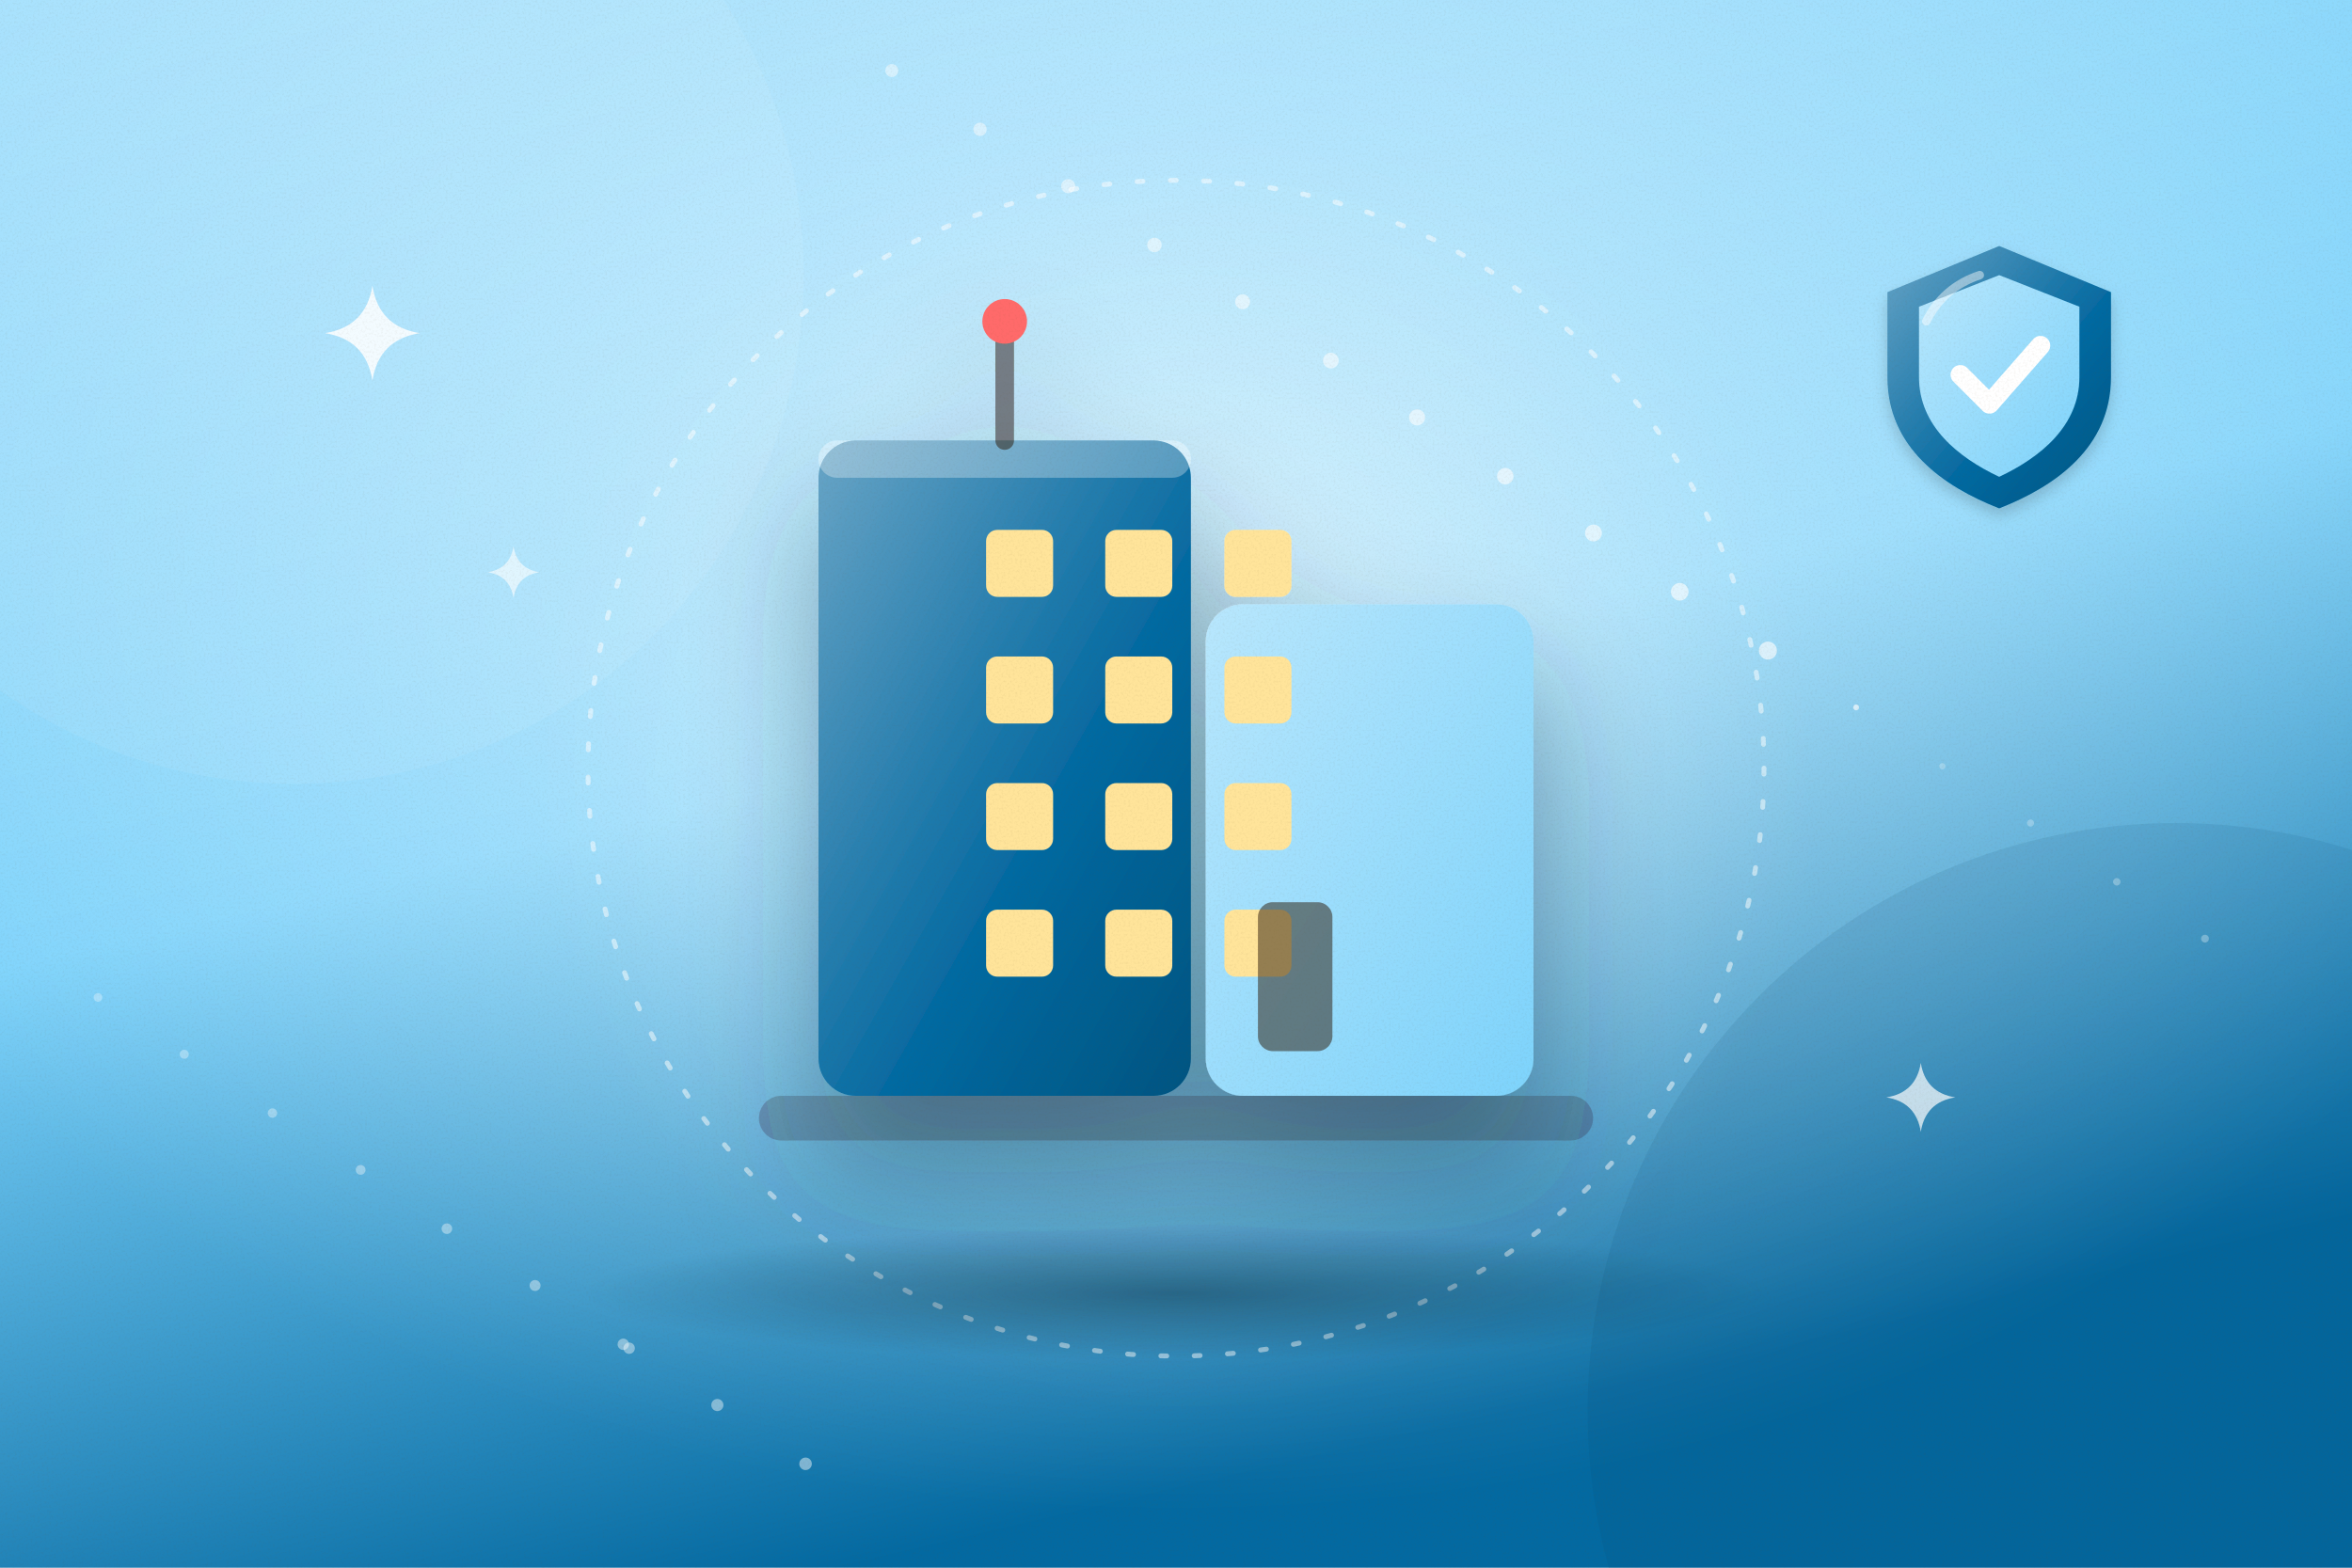
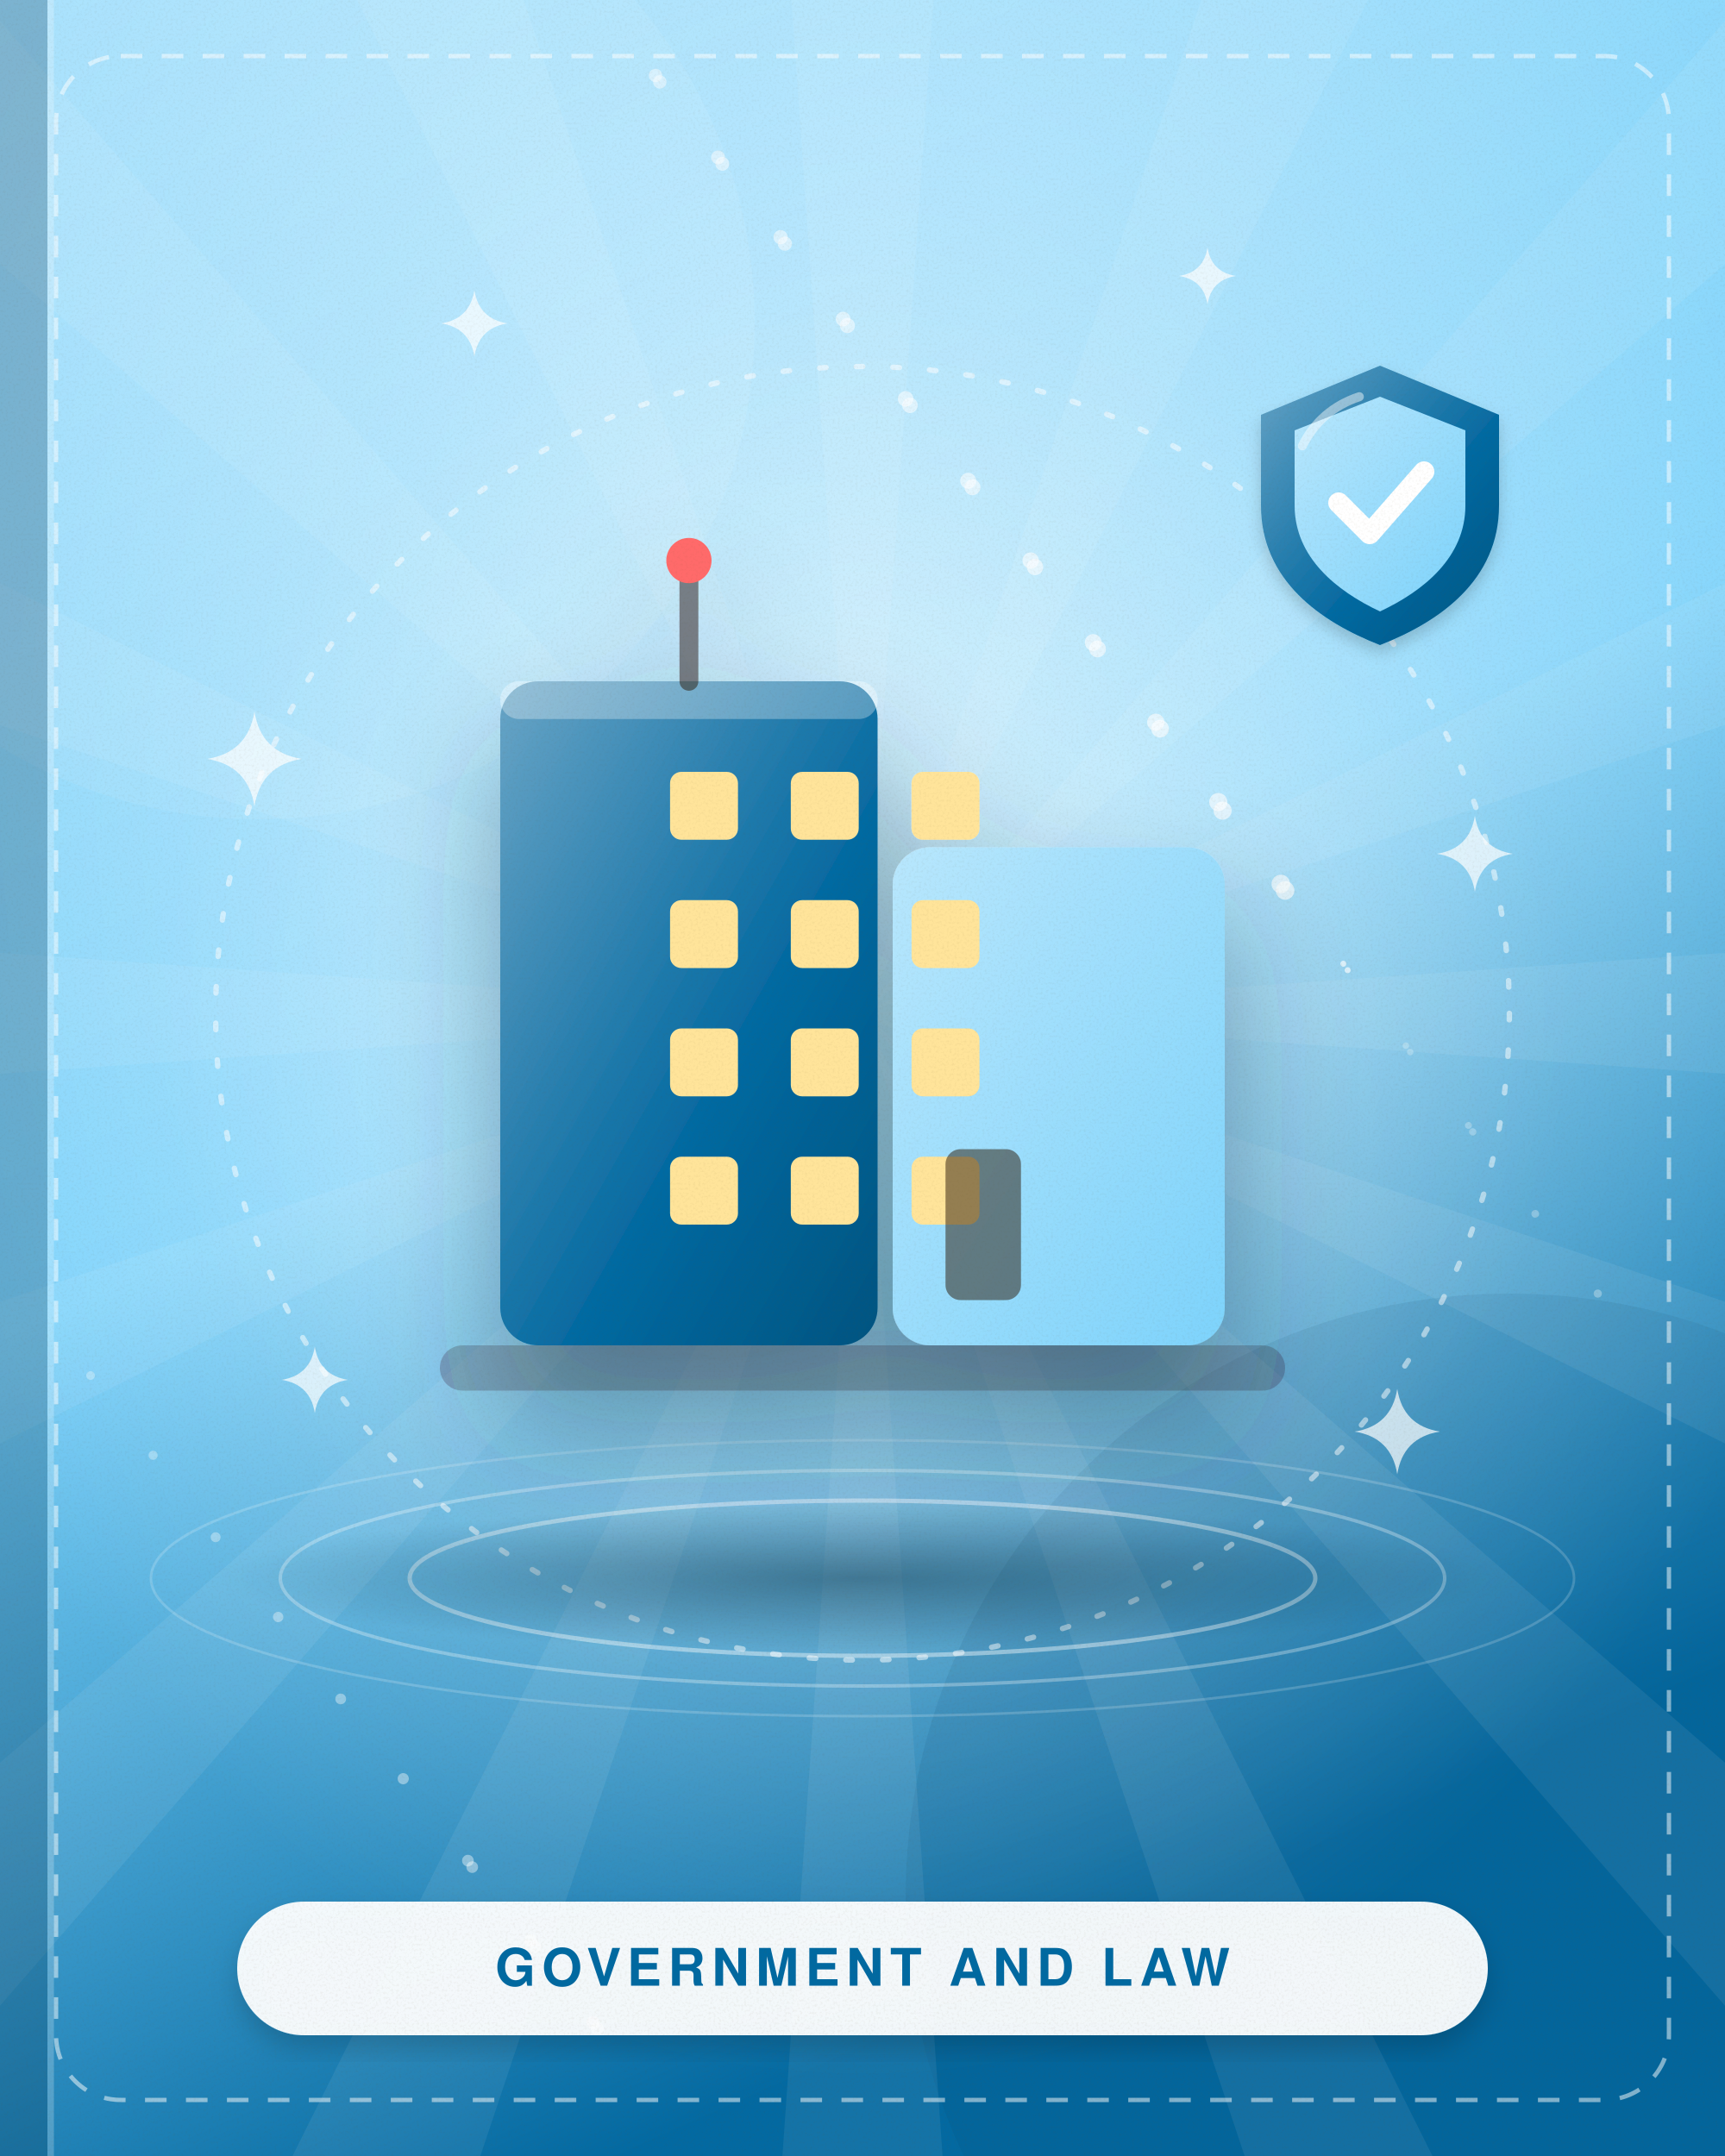
- <svg xmlns="http://www.w3.org/2000/svg" viewBox="0 0 1200 800" width="1200" height="800">
+ <svg xmlns="http://www.w3.org/2000/svg" viewBox="0 0 800 1000" width="800" height="1000">
  <defs>
    <linearGradient id="bg" x1="0" y1="0" x2="0.35" y2="1">
      <stop offset="0" stop-color="#a4e0fd" />
      <stop offset="0.55" stop-color="#7DD3FC" />
      <stop offset="1" stop-color="#0369A1" />
    </linearGradient>
    <radialGradient id="glow" cx="0.5" cy="0.36" r="0.6">
      <stop offset="0" stop-color="#FFFFFF" stop-opacity="0.55" />
      <stop offset="1" stop-color="#FFFFFF" stop-opacity="0" />
    </radialGradient>
    <radialGradient id="halo" cx="0.5" cy="0.5" r="0.5">
      <stop offset="0" stop-color="#FFFFFF" stop-opacity="0.28" />
      <stop offset="1" stop-color="#FFFFFF" stop-opacity="0" />
    </radialGradient>
    <radialGradient id="ground" cx="0.5" cy="0.5" r="0.5">
      <stop offset="0" stop-color="#012a40" stop-opacity="0.45" />
      <stop offset="1" stop-color="#012a40" stop-opacity="0" />
    </radialGradient>
    <linearGradient id="gA" x1="0" y1="0" x2="1" y2="1">
      <stop offset="0" stop-color="#68a5c7" />
      <stop offset="0.6" stop-color="#0369A1" />
      <stop offset="1" stop-color="#025481" />
    </linearGradient>
    <linearGradient id="gB" x1="0" y1="0" x2="1" y2="1">
      <stop offset="0" stop-color="#b8e7fd" />
      <stop offset="1" stop-color="#7DD3FC" />
    </linearGradient>
    <radialGradient id="gS" cx="0.34" cy="0.3" r="0.85">
      <stop offset="0" stop-color="#9ac3d9" />
      <stop offset="0.55" stop-color="#0369A1" />
      <stop offset="1" stop-color="#02476d" />
    </radialGradient>
    <radialGradient id="gS2" cx="0.34" cy="0.3" r="0.85">
      <stop offset="0" stop-color="#cbedfe" />
      <stop offset="0.6" stop-color="#7DD3FC" />
      <stop offset="1" stop-color="#64a9ca" />
    </radialGradient>
    <linearGradient id="gP" x1="0" y1="0" x2="0" y2="1">
      <stop offset="0" stop-color="#FFFDF6" />
      <stop offset="1" stop-color="#F2E4C8" />
    </linearGradient>
    <filter id="drop" x="-40%" y="-40%" width="180%" height="190%">
      <feDropShadow dx="0" dy="18" stdDeviation="16" flood-color="#012f48" flood-opacity="0.38" />
    </filter>
    <filter id="soft" x="-20%" y="-20%" width="140%" height="140%">
      <feDropShadow dx="0" dy="6" stdDeviation="6" flood-color="#000000" flood-opacity="0.18" />
    </filter>
    <filter id="speck" x="0" y="0" width="100%" height="100%">
      <feTurbulence type="fractalNoise" baseFrequency="0.85" numOctaves="3" seed="7" stitchTiles="stitch" />
      <feColorMatrix type="matrix" values="0 0 0 0 0.12  0 0 0 0 0.07  0 0 0 0 0.02  0 0 0 0.9 -0.42" />
    </filter>
    <clipPath id="front">
      <rect x="-240" y="0" width="480" height="240" />
    </clipPath>
  </defs>
-   <rect width="1200" height="800" fill="url(#bg)" />
-   <rect width="1200" height="800" fill="url(#glow)" />
-   <circle cx="150" cy="140" r="260" fill="#FFFFFF" opacity="0.07" />
-   <circle cx="1110" cy="720" r="300" fill="#023f61" opacity="0.10" />
-   <circle cx="321" cy="688" r="2.9" fill="#FFFFFF" opacity="0.41" />
-   <circle cx="366" cy="717" r="3.1" fill="#FFFFFF" opacity="0.43" />
-   <circle cx="411" cy="747" r="3.2" fill="#FFFFFF" opacity="0.45" />
-   <circle cx="455" cy="36" r="3.3" fill="#FFFFFF" opacity="0.46" />
-   <circle cx="500" cy="66" r="3.4" fill="#FFFFFF" opacity="0.48" />
-   <circle cx="545" cy="95" r="3.6" fill="#FFFFFF" opacity="0.49" />
-   <circle cx="589" cy="125" r="3.7" fill="#FFFFFF" opacity="0.51" />
-   <circle cx="634" cy="154" r="3.8" fill="#FFFFFF" opacity="0.53" />
-   <circle cx="679" cy="184" r="4.0" fill="#FFFFFF" opacity="0.54" />
-   <circle cx="723" cy="213" r="4.1" fill="#FFFFFF" opacity="0.56" />
-   <circle cx="768" cy="243" r="4.2" fill="#FFFFFF" opacity="0.57" />
-   <circle cx="813" cy="272" r="4.3" fill="#FFFFFF" opacity="0.59" />
-   <circle cx="857" cy="302" r="4.5" fill="#FFFFFF" opacity="0.61" />
-   <circle cx="902" cy="332" r="4.6" fill="#FFFFFF" opacity="0.62" />
-   <circle cx="947" cy="361" r="1.5" fill="#FFFFFF" opacity="0.64" />
-   <circle cx="991" cy="391" r="1.6" fill="#FFFFFF" opacity="0.25" />
-   <circle cx="1036" cy="420" r="1.8" fill="#FFFFFF" opacity="0.27" />
-   <circle cx="1080" cy="450" r="1.9" fill="#FFFFFF" opacity="0.29" />
-   <circle cx="1125" cy="479" r="2.0" fill="#FFFFFF" opacity="0.30" />
-   <circle cx="50" cy="509" r="2.2" fill="#FFFFFF" opacity="0.32" />
-   <circle cx="94" cy="538" r="2.3" fill="#FFFFFF" opacity="0.33" />
-   <circle cx="139" cy="568" r="2.4" fill="#FFFFFF" opacity="0.35" />
-   <circle cx="184" cy="597" r="2.5" fill="#FFFFFF" opacity="0.37" />
-   <circle cx="228" cy="627" r="2.7" fill="#FFFFFF" opacity="0.38" />
-   <circle cx="273" cy="656" r="2.8" fill="#FFFFFF" opacity="0.40" />
-   <circle cx="318" cy="686" r="2.9" fill="#FFFFFF" opacity="0.41" />
-   <circle cx="600" cy="392" r="300" fill="none" stroke="#FFFFFF" stroke-width="2.5" stroke-dasharray="3 14" stroke-linecap="round" opacity="0.5" />
-   <circle cx="600" cy="392" r="330" fill="url(#halo)" />
-   <ellipse cx="600" cy="660" rx="300" ry="34" fill="url(#ground)" />
-   <g transform="translate(600 392) scale(1.9)" filter="url(#drop)">
+   <rect width="800" height="1000" fill="url(#bg)" />
+   <rect width="800" height="1000" fill="url(#glow)" />
+   <circle cx="120" cy="150" r="230" fill="#FFFFFF" opacity="0.07" />
+   <circle cx="700" cy="880" r="280" fill="#023f61" opacity="0.10" />
+   <circle cx="219" cy="866" r="2.7" fill="#FFFFFF" opacity="0.41" />
+   <circle cx="248" cy="903" r="2.9" fill="#FFFFFF" opacity="0.43" />
+   <circle cx="277" cy="941" r="3.0" fill="#FFFFFF" opacity="0.45" />
+   <circle cx="306" cy="38" r="3.1" fill="#FFFFFF" opacity="0.46" />
+   <circle cx="335" cy="76" r="3.2" fill="#FFFFFF" opacity="0.48" />
+   <circle cx="364" cy="113" r="3.3" fill="#FFFFFF" opacity="0.49" />
+   <circle cx="393" cy="151" r="3.5" fill="#FFFFFF" opacity="0.51" />
+   <circle cx="422" cy="188" r="3.6" fill="#FFFFFF" opacity="0.53" />
+   <circle cx="451" cy="226" r="3.7" fill="#FFFFFF" opacity="0.54" />
+   <circle cx="480" cy="263" r="3.8" fill="#FFFFFF" opacity="0.56" />
+   <circle cx="509" cy="301" r="3.9" fill="#FFFFFF" opacity="0.57" />
+   <circle cx="538" cy="338" r="4.1" fill="#FFFFFF" opacity="0.59" />
+   <circle cx="567" cy="376" r="4.2" fill="#FFFFFF" opacity="0.61" />
+   <circle cx="596" cy="413" r="4.3" fill="#FFFFFF" opacity="0.62" />
+   <circle cx="625" cy="450" r="1.4" fill="#FFFFFF" opacity="0.64" />
+   <circle cx="654" cy="488" r="1.5" fill="#FFFFFF" opacity="0.25" />
+   <circle cx="683" cy="525" r="1.7" fill="#FFFFFF" opacity="0.27" />
+   <circle cx="712" cy="563" r="1.8" fill="#FFFFFF" opacity="0.29" />
+   <circle cx="741" cy="600" r="1.9" fill="#FFFFFF" opacity="0.30" />
+   <circle cx="42" cy="638" r="2.0" fill="#FFFFFF" opacity="0.32" />
+   <circle cx="71" cy="675" r="2.1" fill="#FFFFFF" opacity="0.33" />
+   <circle cx="100" cy="713" r="2.3" fill="#FFFFFF" opacity="0.35" />
+   <circle cx="129" cy="750" r="2.4" fill="#FFFFFF" opacity="0.37" />
+   <circle cx="158" cy="788" r="2.5" fill="#FFFFFF" opacity="0.38" />
+   <circle cx="187" cy="825" r="2.6" fill="#FFFFFF" opacity="0.40" />
+   <circle cx="217" cy="863" r="2.7" fill="#FFFFFF" opacity="0.41" />
+   <circle cx="246" cy="900" r="2.9" fill="#FFFFFF" opacity="0.43" />
+   <circle cx="275" cy="938" r="3.0" fill="#FFFFFF" opacity="0.44" />
+   <circle cx="304" cy="35" r="3.1" fill="#FFFFFF" opacity="0.46" />
+   <circle cx="333" cy="73" r="3.2" fill="#FFFFFF" opacity="0.48" />
+   <circle cx="362" cy="110" r="3.3" fill="#FFFFFF" opacity="0.49" />
+   <circle cx="391" cy="148" r="3.4" fill="#FFFFFF" opacity="0.51" />
+   <circle cx="420" cy="185" r="3.6" fill="#FFFFFF" opacity="0.52" />
+   <circle cx="449" cy="223" r="3.7" fill="#FFFFFF" opacity="0.54" />
+   <circle cx="478" cy="260" r="3.8" fill="#FFFFFF" opacity="0.56" />
+   <circle cx="507" cy="298" r="3.9" fill="#FFFFFF" opacity="0.57" />
+   <circle cx="536" cy="335" r="4.0" fill="#FFFFFF" opacity="0.59" />
+   <circle cx="565" cy="372" r="4.2" fill="#FFFFFF" opacity="0.60" />
+   <circle cx="594" cy="410" r="4.3" fill="#FFFFFF" opacity="0.62" />
+   <circle cx="623" cy="447" r="1.4" fill="#FFFFFF" opacity="0.64" />
+   <circle cx="652" cy="485" r="1.5" fill="#FFFFFF" opacity="0.25" />
+   <circle cx="681" cy="522" r="1.6" fill="#FFFFFF" opacity="0.27" />
+   <path d="M400 470L1297.8 407.1L1297.8 532.9Z" fill="#FFFFFF" opacity="0.07" />
+   <path d="M400 470L1253.5 755.4L1205.4 871.7Z" fill="#FFFFFF" opacity="0.07" />
+   <path d="M400 470L1079.3 1060.3L990.3 1149.3Z" fill="#FFFFFF" opacity="0.07" />
+   <path d="M400 470L801.7 1275.4L685.4 1323.5Z" fill="#FFFFFF" opacity="0.07" />
+   <path d="M400 470L462.9 1367.8L337.1 1367.8Z" fill="#FFFFFF" opacity="0.07" />
+   <path d="M400 470L114.6 1323.5L-1.7 1275.4Z" fill="#FFFFFF" opacity="0.07" />
+   <path d="M400 470L-190.3 1149.3L-279.3 1060.3Z" fill="#FFFFFF" opacity="0.07" />
+   <path d="M400 470L-405.4 871.7L-453.5 755.4Z" fill="#FFFFFF" opacity="0.07" />
+   <path d="M400 470L-497.8 532.9L-497.8 407.1Z" fill="#FFFFFF" opacity="0.07" />
+   <path d="M400 470L-453.5 184.6L-405.4 68.3Z" fill="#FFFFFF" opacity="0.07" />
+   <path d="M400 470L-279.3 -120.3L-190.3 -209.3Z" fill="#FFFFFF" opacity="0.07" />
+   <path d="M400 470L-1.7 -335.4L114.6 -383.5Z" fill="#FFFFFF" opacity="0.07" />
+   <path d="M400 470L337.1 -427.8L462.9 -427.8Z" fill="#FFFFFF" opacity="0.07" />
+   <path d="M400 470L685.4 -383.5L801.7 -335.4Z" fill="#FFFFFF" opacity="0.07" />
+   <path d="M400 470L990.3 -209.3L1079.3 -120.3Z" fill="#FFFFFF" opacity="0.07" />
+   <path d="M400 470L1205.4 68.3L1253.5 184.6Z" fill="#FFFFFF" opacity="0.07" />
+   <rect x="26" y="26" width="748" height="948" rx="30" fill="none" stroke="#FFFFFF" stroke-width="2" stroke-dasharray="10 9" opacity="0.5" />
+   <rect x="0" y="0" width="22" height="1000" fill="#023a59" opacity="0.28" />
+   <rect x="22" y="0" width="3" height="1000" fill="#FFFFFF" opacity="0.22" />
+   <circle cx="400" cy="470" r="300" fill="none" stroke="#FFFFFF" stroke-width="2.5" stroke-dasharray="3 14" stroke-linecap="round" opacity="0.5" />
+   <circle cx="400" cy="470" r="330" fill="url(#halo)" />
+   <ellipse cx="400" cy="732" rx="210" ry="36" fill="none" stroke="#FFFFFF" stroke-width="2.0" opacity="0.42" />
+   <ellipse cx="400" cy="732" rx="270" ry="50" fill="none" stroke="#FFFFFF" stroke-width="1.6" opacity="0.30" />
+   <ellipse cx="400" cy="732" rx="330" ry="64" fill="none" stroke="#FFFFFF" stroke-width="1.2" opacity="0.18" />
+   <ellipse cx="400" cy="732" rx="300" ry="34" fill="url(#ground)" />
+   <g transform="translate(400 470) scale(1.75)" filter="url(#drop)">
    <rect x="-96" y="-88" width="100" height="176" rx="10" fill="url(#gA)" />
    <rect x="8" y="-44" width="88" height="132" rx="10" fill="url(#gB)" />
    <rect x="-96" y="-88" width="100" height="10" rx="5" fill="#FFFFFF" opacity=".3" />
    <rect x="-51" y="-64" width="18" height="18" rx="3" fill="#FFE49A" />
    <rect x="-51" y="-30" width="18" height="18" rx="3" fill="#FFE49A" />
    <rect x="-51" y="4" width="18" height="18" rx="3" fill="#FFE49A" />
    <rect x="-51" y="38" width="18" height="18" rx="3" fill="#FFE49A" />
    <rect x="-19" y="-64" width="18" height="18" rx="3" fill="#FFE49A" />
    <rect x="-19" y="-30" width="18" height="18" rx="3" fill="#FFE49A" />
    <rect x="-19" y="4" width="18" height="18" rx="3" fill="#FFE49A" />
    <rect x="-19" y="38" width="18" height="18" rx="3" fill="#FFE49A" />
    <rect x="13" y="-64" width="18" height="18" rx="3" fill="#FFE49A" />
    <rect x="13" y="-30" width="18" height="18" rx="3" fill="#FFE49A" />
    <rect x="13" y="4" width="18" height="18" rx="3" fill="#FFE49A" />
    <rect x="13" y="38" width="18" height="18" rx="3" fill="#FFE49A" />
    <rect x="22" y="36" width="20" height="40" rx="4" fill="#2A1808" opacity=".5" />
    <path d="M-46 -88V-116" stroke="#2A1808" stroke-width="5" stroke-linecap="round" opacity=".5" />
    <circle cx="-46" cy="-120" r="6" fill="#FF6B6B" />
    <rect x="-112" y="88" width="224" height="12" rx="6" fill="#2A1808" opacity=".22" />
  </g>
-   <g transform="translate(1020 190) scale(0.62)" filter="url(#soft)">
+   <g transform="translate(640 232) scale(0.6)" filter="url(#soft)">
    <path d="M0-104L92-66V4C92 62 46 94 0 112C-46 94-92 62-92 4V-66Z" fill="url(#gA)" />
    <path d="M0-80L66-54V4C66 44 34 70 0 86C-34 70-66 44-66 4V-54Z" fill="url(#gB)" />
    <path d="M-32 2L-8 26L34-22" stroke="#FFFFFF" stroke-width="16" fill="none" stroke-linecap="round" stroke-linejoin="round" />
    <path d="M-60-42Q-46-70-16-80" stroke="#FFFFFF" stroke-width="7" fill="none" stroke-linecap="round" opacity=".45" />
  </g>
-   <path transform="translate(190 170) scale(1.1)" d="M0 -22Q3 -3 22 0Q3 3 0 22Q-3 3 -22 0Q-3 -3 0 -22Z" fill="#FFFFFF" opacity="0.85" />
-   <path transform="translate(262 292) scale(0.6)" d="M0 -22Q3 -3 22 0Q3 3 0 22Q-3 3 -22 0Q-3 -3 0 -22Z" fill="#FFFFFF" opacity="0.6" />
-   <path transform="translate(980 560) scale(0.8)" d="M0 -22Q3 -3 22 0Q3 3 0 22Q-3 3 -22 0Q-3 -3 0 -22Z" fill="#FFFFFF" opacity="0.7" />
-   <rect width="1200" height="800" filter="url(#speck)" opacity="0.16" />
+   <path transform="translate(118 352) scale(1)" d="M0 -22Q3 -3 22 0Q3 3 0 22Q-3 3 -22 0Q-3 -3 0 -22Z" fill="#FFFFFF" opacity="0.7" />
+   <path transform="translate(684 396) scale(0.8)" d="M0 -22Q3 -3 22 0Q3 3 0 22Q-3 3 -22 0Q-3 -3 0 -22Z" fill="#FFFFFF" opacity="0.7" />
+   <path transform="translate(146 640) scale(0.7)" d="M0 -22Q3 -3 22 0Q3 3 0 22Q-3 3 -22 0Q-3 -3 0 -22Z" fill="#FFFFFF" opacity="0.7" />
+   <path transform="translate(648 664) scale(0.9)" d="M0 -22Q3 -3 22 0Q3 3 0 22Q-3 3 -22 0Q-3 -3 0 -22Z" fill="#FFFFFF" opacity="0.7" />
+   <path transform="translate(560 128) scale(0.6)" d="M0 -22Q3 -3 22 0Q3 3 0 22Q-3 3 -22 0Q-3 -3 0 -22Z" fill="#FFFFFF" opacity="0.7" />
+   <path transform="translate(220 150) scale(0.7)" d="M0 -22Q3 -3 22 0Q3 3 0 22Q-3 3 -22 0Q-3 -3 0 -22Z" fill="#FFFFFF" opacity="0.7" />
+   <g filter="url(#soft)">
+     <rect x="110" y="882" width="580" height="62" rx="31" fill="#FFFFFF" opacity="0.94" />
+     <text x="400" y="921" text-anchor="middle" font-family="Helvetica, Arial, sans-serif" font-size="24" font-weight="800" letter-spacing="3" fill="#0369A1">GOVERNMENT AND LAW</text>
+   </g>
+   <rect width="800" height="1000" filter="url(#speck)" opacity="0.16" />
</svg>
